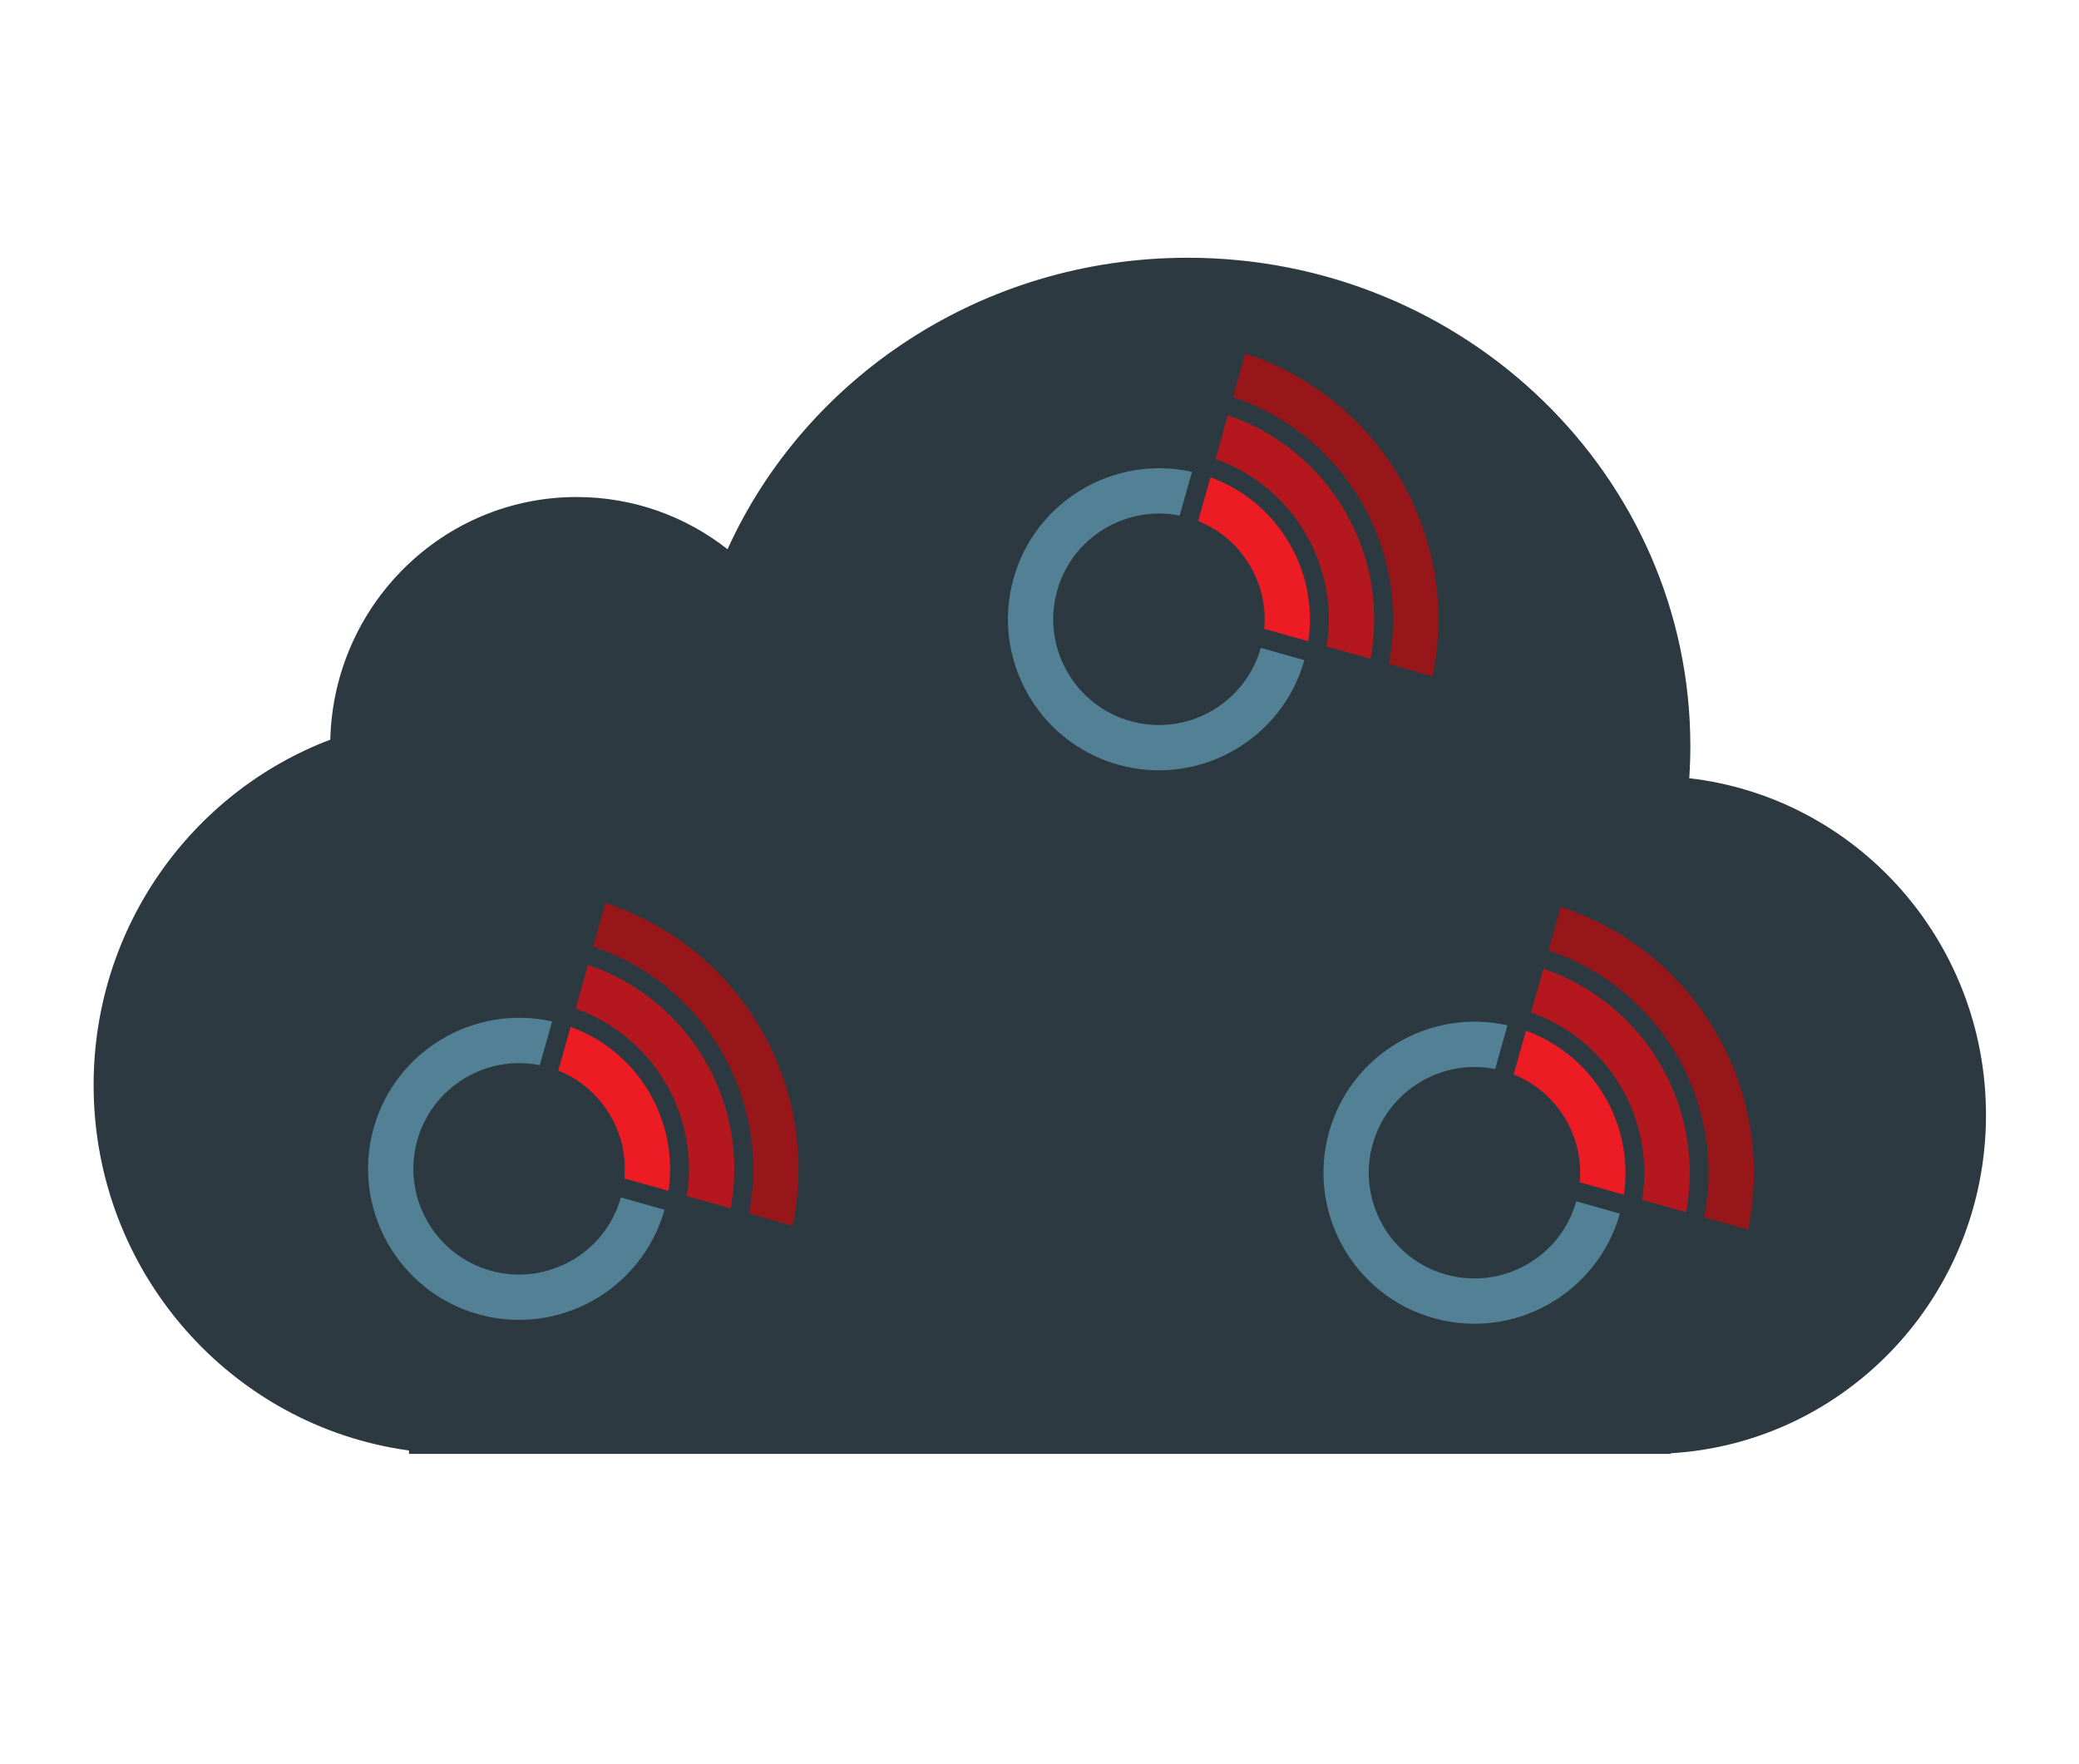
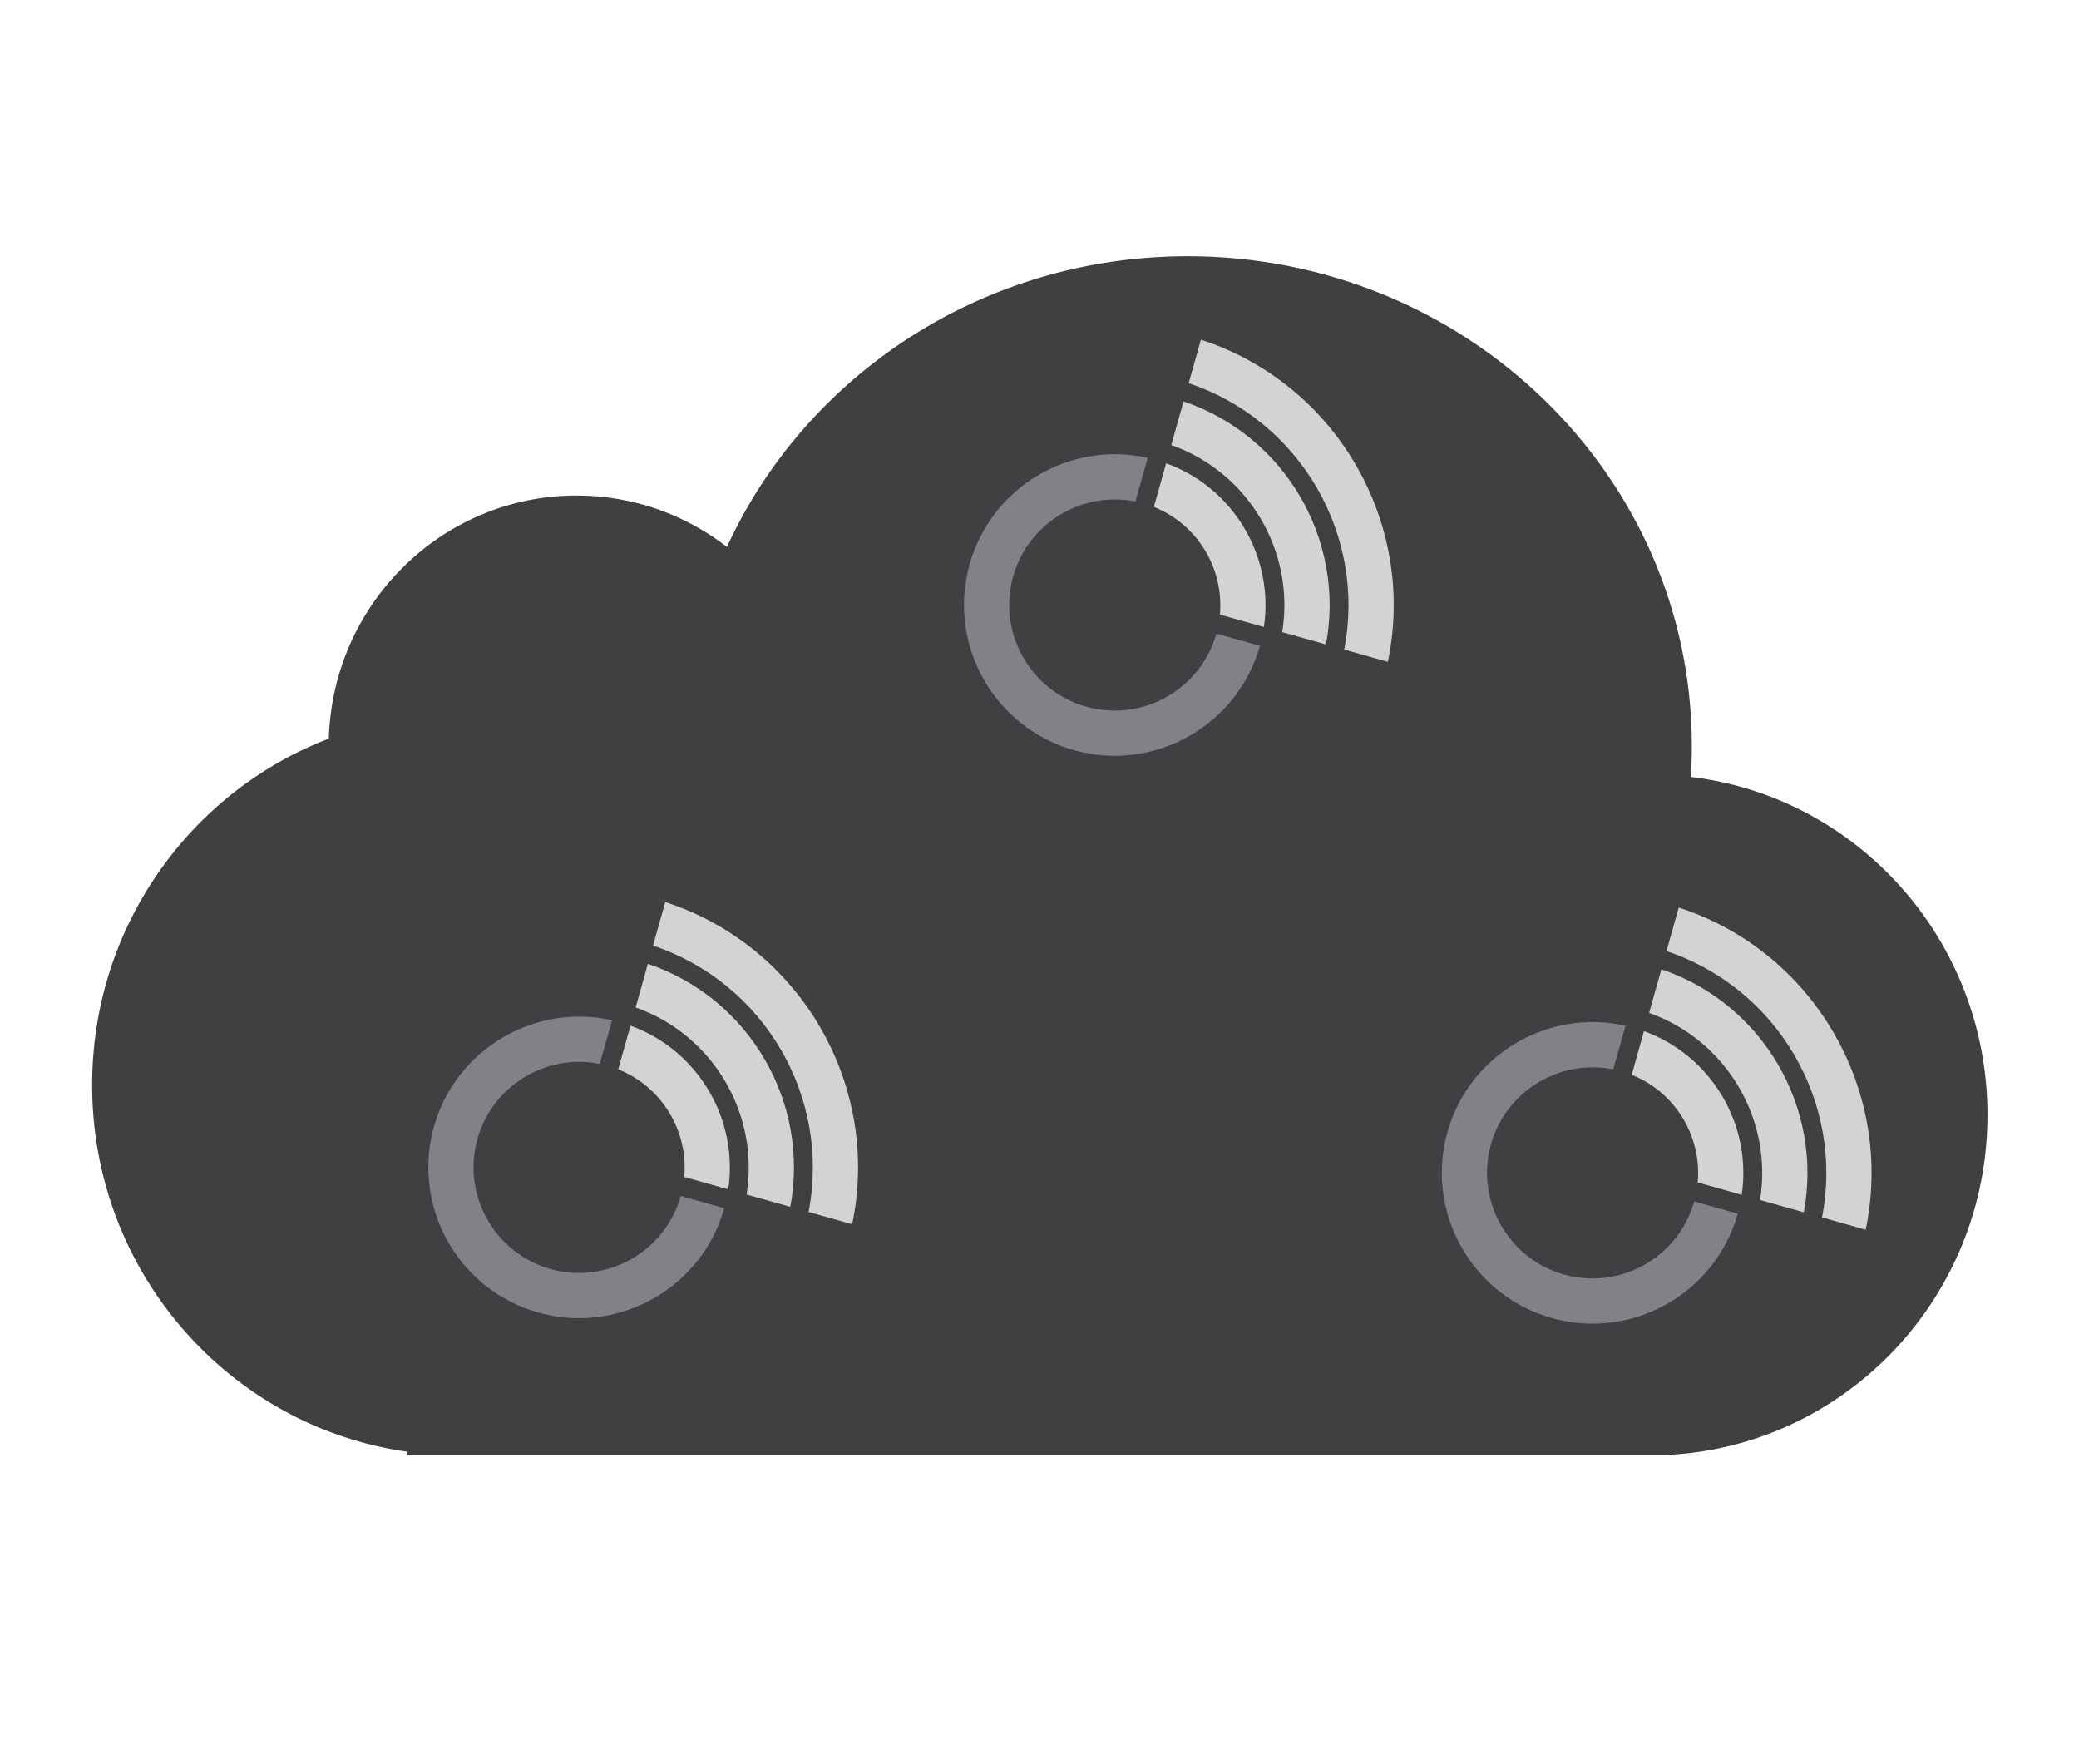
<svg xmlns="http://www.w3.org/2000/svg" width="100%" height="100%" viewBox="0 0 691 586" version="1.1" xml:space="preserve" style="fill-rule:evenodd;clip-rule:evenodd;stroke-linejoin:round;stroke-miterlimit:1.414;">
-   <g id="cloud" transform="matrix(1.07945,0,0,0.861876,0,0)">
-     <rect x="0" y="0" width="640" height="679" style="fill:none;" />
-     <g transform="matrix(30.5163,0,0,38.4254,-11733.5,-20572.9)">
-       <path d="M391.84,540.91C391.419,540.581 390.891,540.386 390.317,540.386C388.966,540.386 387.866,541.47 387.832,542.821C386.437,543.347 385.444,544.701 385.444,546.287C385.444,548.161 386.829,549.71 388.626,549.954L388.626,549.988L401.356,549.988L401.356,549.982C403.131,549.878 404.538,548.398 404.538,546.587C404.538,544.84 403.229,543.401 401.544,543.208C401.551,543.102 401.555,542.994 401.555,542.886C401.555,540.179 399.284,537.985 396.483,537.985C394.41,537.985 392.627,539.187 391.84,540.91" style="fill:rgb(45,57,65);fill-rule:nonzero;" />
-     </g>
-     <g id="Beacon-logo" transform="matrix(-0.167338,0,0,0.209582,459.756,497.11)">
-       <g transform="matrix(1,0,0,1,-1181.1,-885.827)">
-         <g id="Layer-1" transform="matrix(4.16667,0,0,4.16667,0,0)">
-           <g transform="matrix(1,0,0,1,309.769,98.3419)">
-             <path d="M0,127.025C35.4,117.066 56.101,80.166 46.142,44.765C36.511,10.526 1.677,-9.957 -32.628,-2.255L-27.198,17.048C-3.528,12.306 20.245,26.563 26.889,50.181C33.86,74.965 19.369,100.801 -5.415,107.771C-30.2,114.744 -56.036,100.252 -63.007,75.467L-82.26,80.882C-72.303,116.283 -35.401,136.982 0,127.025" style="fill:rgb(82,128,148);fill-rule:nonzero;" />
-           </g>
-           <g>
+   <g transform="matrix(1,0,0,1,-837.733,0)">
+     <g id="cloud" transform="matrix(1.07945,0,0,0.861876,837.733,0)">
+       <rect x="0" y="0" width="640" height="679" style="fill:none;" />
+       <g transform="matrix(30.5163,0,0,38.4254,-11733.5,-20572.9)">
+         <path d="M391.84,540.91C391.419,540.581 390.891,540.386 390.317,540.386C388.966,540.386 387.866,541.47 387.832,542.821C386.437,543.347 385.444,544.701 385.444,546.287C385.444,548.161 386.829,549.71 388.626,549.954L388.626,549.988L401.356,549.988L401.356,549.982C403.131,549.878 404.538,548.398 404.538,546.587C404.538,544.84 403.229,543.401 401.544,543.208C401.551,543.102 401.555,542.994 401.555,542.886C401.555,540.179 399.284,537.985 396.483,537.985C394.41,537.985 392.627,539.187 391.84,540.91" style="fill:rgb(64,63,65);fill-rule:nonzero;stroke:rgb(64,63,65);stroke-width:0.03px;" />
+       </g>
+       <g transform="matrix(-0.167068,0,0,0.209244,496.115,497.099)">
+         <g transform="matrix(1,0,0,1,-1181.1,-885.827)">
+           <g id="Layer-1" transform="matrix(4.16667,0,0,4.16667,0,0)">
+             <g transform="matrix(1,0,0,1,309.769,98.3419)">
+               <path d="M0,127.025C35.4,117.066 56.101,80.166 46.142,44.765C36.511,10.526 1.677,-9.957 -32.628,-2.255L-27.198,17.048C-3.528,12.306 20.245,26.563 26.889,50.181C33.86,74.965 19.369,100.801 -5.415,107.771C-30.2,114.744 -56.036,100.252 -63.007,75.467L-82.26,80.882C-72.303,116.283 -35.401,136.982 0,127.025" style="fill:rgb(128,130,133);fill-rule:nonzero;" />
+             </g>
            <g transform="matrix(1,0,0,1,225.746,98.4849)">
-               <path d="M0,72.402L19.473,66.924C17.605,46.545 29.402,26.977 48.667,19.309L43.236,0C13.386,10.801 -4.604,41.313 0,72.402" style="fill:rgb(237,28,36);fill-rule:nonzero;" />
+               <path d="M0,72.402L19.473,66.924C17.605,46.545 29.402,26.977 48.667,19.309L43.236,0C13.386,10.801 -4.604,41.313 0,72.402" style="fill:rgb(209,211,212);fill-rule:nonzero;" />
            </g>
            <g transform="matrix(1,0,0,1,198.289,71.1256)">
-               <path d="M0,107.485L19.359,102.039C13.574,66.494 34.153,31.39 68.427,19.303L62.998,0C18.115,15.135 -8.664,61.278 0,107.485" style="fill:rgb(180,24,30);fill-rule:nonzero;" />
+               <path d="M0,107.485L19.359,102.039C13.574,66.494 34.153,31.39 68.427,19.303L62.998,0C18.115,15.135 -8.664,61.278 0,107.485" style="fill:rgb(209,211,212);fill-rule:nonzero;" />
            </g>
            <g transform="matrix(1,0,0,1,259.025,167.044)">
-               <path d="M0,-103.959L-5.419,-123.224C-65.335,-103.801 -100.909,-42.025 -88.106,19.265L-68.802,13.835C-78.68,-36.815 -49.309,-87.558 0,-103.959" style="fill:rgb(150,22,25);fill-rule:nonzero;" />
+               <path d="M0,-103.959L-5.419,-123.224C-65.335,-103.801 -100.909,-42.025 -88.106,19.265L-68.802,13.835C-78.68,-36.815 -49.309,-87.558 0,-103.959" style="fill:rgb(209,211,212);fill-rule:nonzero;" />
            </g>
          </g>
        </g>
      </g>
-     </g>
-     <g id="Beacon-logo1" transform="matrix(-0.167351,0,0,0.209582,362.604,283.704)">
-       <g transform="matrix(1,0,0,1,-1181.1,-885.827)">
-         <g id="Layer-11" transform="matrix(4.16667,0,0,4.16667,0,0)">
-           <g transform="matrix(1,0,0,1,309.769,98.3419)">
-             <path d="M0,127.025C35.4,117.066 56.101,80.166 46.142,44.765C36.511,10.526 1.677,-9.957 -32.628,-2.255L-27.198,17.048C-3.528,12.306 20.245,26.563 26.889,50.181C33.86,74.965 19.369,100.801 -5.415,107.771C-30.2,114.744 -56.036,100.252 -63.007,75.467L-82.26,80.882C-72.303,116.283 -35.401,136.982 0,127.025" style="fill:rgb(82,128,148);fill-rule:nonzero;" />
-           </g>
-           <g>
+       <g transform="matrix(-0.167068,0,0,0.209244,348.988,278.13)">
+         <g transform="matrix(1,0,0,1,-1181.1,-885.827)">
+           <g id="Layer-11" transform="matrix(4.16667,0,0,4.16667,0,0)">
+             <g transform="matrix(1,0,0,1,309.769,98.3419)">
+               <path d="M0,127.025C35.4,117.066 56.101,80.166 46.142,44.765C36.511,10.526 1.677,-9.957 -32.628,-2.255L-27.198,17.048C-3.528,12.306 20.245,26.563 26.889,50.181C33.86,74.965 19.369,100.801 -5.415,107.771C-30.2,114.744 -56.036,100.252 -63.007,75.467L-82.26,80.882C-72.303,116.283 -35.401,136.982 0,127.025" style="fill:rgb(128,130,133);fill-rule:nonzero;" />
+             </g>
            <g transform="matrix(1,0,0,1,225.746,98.4849)">
-               <path d="M0,72.402L19.473,66.924C17.605,46.545 29.402,26.977 48.667,19.309L43.236,0C13.386,10.801 -4.604,41.313 0,72.402" style="fill:rgb(237,28,36);fill-rule:nonzero;" />
+               <path d="M0,72.402L19.473,66.924C17.605,46.545 29.402,26.977 48.667,19.309L43.236,0C13.386,10.801 -4.604,41.313 0,72.402" style="fill:rgb(209,211,212);fill-rule:nonzero;" />
            </g>
            <g transform="matrix(1,0,0,1,198.289,71.1256)">
-               <path d="M0,107.485L19.359,102.039C13.574,66.494 34.153,31.39 68.427,19.303L62.998,0C18.115,15.135 -8.664,61.278 0,107.485" style="fill:rgb(180,24,30);fill-rule:nonzero;" />
+               <path d="M0,107.485L19.359,102.039C13.574,66.494 34.153,31.39 68.427,19.303L62.998,0C18.115,15.135 -8.664,61.278 0,107.485" style="fill:rgb(209,211,212);fill-rule:nonzero;" />
            </g>
            <g transform="matrix(1,0,0,1,259.025,167.044)">
-               <path d="M0,-103.959L-5.419,-123.224C-65.335,-103.801 -100.909,-42.025 -88.106,19.265L-68.802,13.835C-78.68,-36.815 -49.309,-87.558 0,-103.959" style="fill:rgb(150,22,25);fill-rule:nonzero;" />
+               <path d="M0,-103.959L-5.419,-123.224C-65.335,-103.801 -100.909,-42.025 -88.106,19.265L-68.802,13.835C-78.68,-36.815 -49.309,-87.558 0,-103.959" style="fill:rgb(209,211,212);fill-rule:nonzero;" />
            </g>
          </g>
        </g>
      </g>
-     </g>
-     <g id="Beacon-logo2" transform="matrix(-0.167351,0,0,0.209582,165.584,495.615)">
-       <g transform="matrix(1,0,0,1,-1181.1,-885.827)">
-         <g id="Layer-12" transform="matrix(4.16667,0,0,4.16667,0,0)">
-           <g transform="matrix(1,0,0,1,309.769,98.3419)">
-             <path d="M0,127.025C35.4,117.066 56.101,80.166 46.142,44.765C36.511,10.526 1.677,-9.957 -32.628,-2.255L-27.198,17.048C-3.528,12.306 20.245,26.563 26.889,50.181C33.86,74.965 19.369,100.801 -5.415,107.771C-30.2,114.744 -56.036,100.252 -63.007,75.467L-82.26,80.882C-72.303,116.283 -35.401,136.982 0,127.025" style="fill:rgb(82,128,148);fill-rule:nonzero;" />
-           </g>
-           <g>
+       <g transform="matrix(-0.167068,0,0,0.209244,184.053,494.988)">
+         <g transform="matrix(1,0,0,1,-1181.1,-885.827)">
+           <g id="Layer-12" transform="matrix(4.16667,0,0,4.16667,0,0)">
+             <g transform="matrix(1,0,0,1,309.769,98.3419)">
+               <path d="M0,127.025C35.4,117.066 56.101,80.166 46.142,44.765C36.511,10.526 1.677,-9.957 -32.628,-2.255L-27.198,17.048C-3.528,12.306 20.245,26.563 26.889,50.181C33.86,74.965 19.369,100.801 -5.415,107.771C-30.2,114.744 -56.036,100.252 -63.007,75.467L-82.26,80.882C-72.303,116.283 -35.401,136.982 0,127.025" style="fill:rgb(128,130,133);fill-rule:nonzero;" />
+             </g>
            <g transform="matrix(1,0,0,1,225.746,98.4849)">
-               <path d="M0,72.402L19.473,66.924C17.605,46.545 29.402,26.977 48.667,19.309L43.236,0C13.386,10.801 -4.604,41.313 0,72.402" style="fill:rgb(237,28,36);fill-rule:nonzero;" />
+               <path d="M0,72.402L19.473,66.924C17.605,46.545 29.402,26.977 48.667,19.309L43.236,0C13.386,10.801 -4.604,41.313 0,72.402" style="fill:rgb(209,211,212);fill-rule:nonzero;" />
            </g>
            <g transform="matrix(1,0,0,1,198.289,71.1256)">
-               <path d="M0,107.485L19.359,102.039C13.574,66.494 34.153,31.39 68.427,19.303L62.998,0C18.115,15.135 -8.664,61.278 0,107.485" style="fill:rgb(180,24,30);fill-rule:nonzero;" />
+               <path d="M0,107.485L19.359,102.039C13.574,66.494 34.153,31.39 68.427,19.303L62.998,0C18.115,15.135 -8.664,61.278 0,107.485" style="fill:rgb(209,211,212);fill-rule:nonzero;" />
            </g>
            <g transform="matrix(1,0,0,1,259.025,167.044)">
-               <path d="M0,-103.959L-5.419,-123.224C-65.335,-103.801 -100.909,-42.025 -88.106,19.265L-68.802,13.835C-78.68,-36.815 -49.309,-87.558 0,-103.959" style="fill:rgb(150,22,25);fill-rule:nonzero;" />
+               <path d="M0,-103.959L-5.419,-123.224C-65.335,-103.801 -100.909,-42.025 -88.106,19.265L-68.802,13.835C-78.68,-36.815 -49.309,-87.558 0,-103.959" style="fill:rgb(209,211,212);fill-rule:nonzero;" />
            </g>
          </g>
        </g>
      </g>
    </g>
  </g>
</svg>
